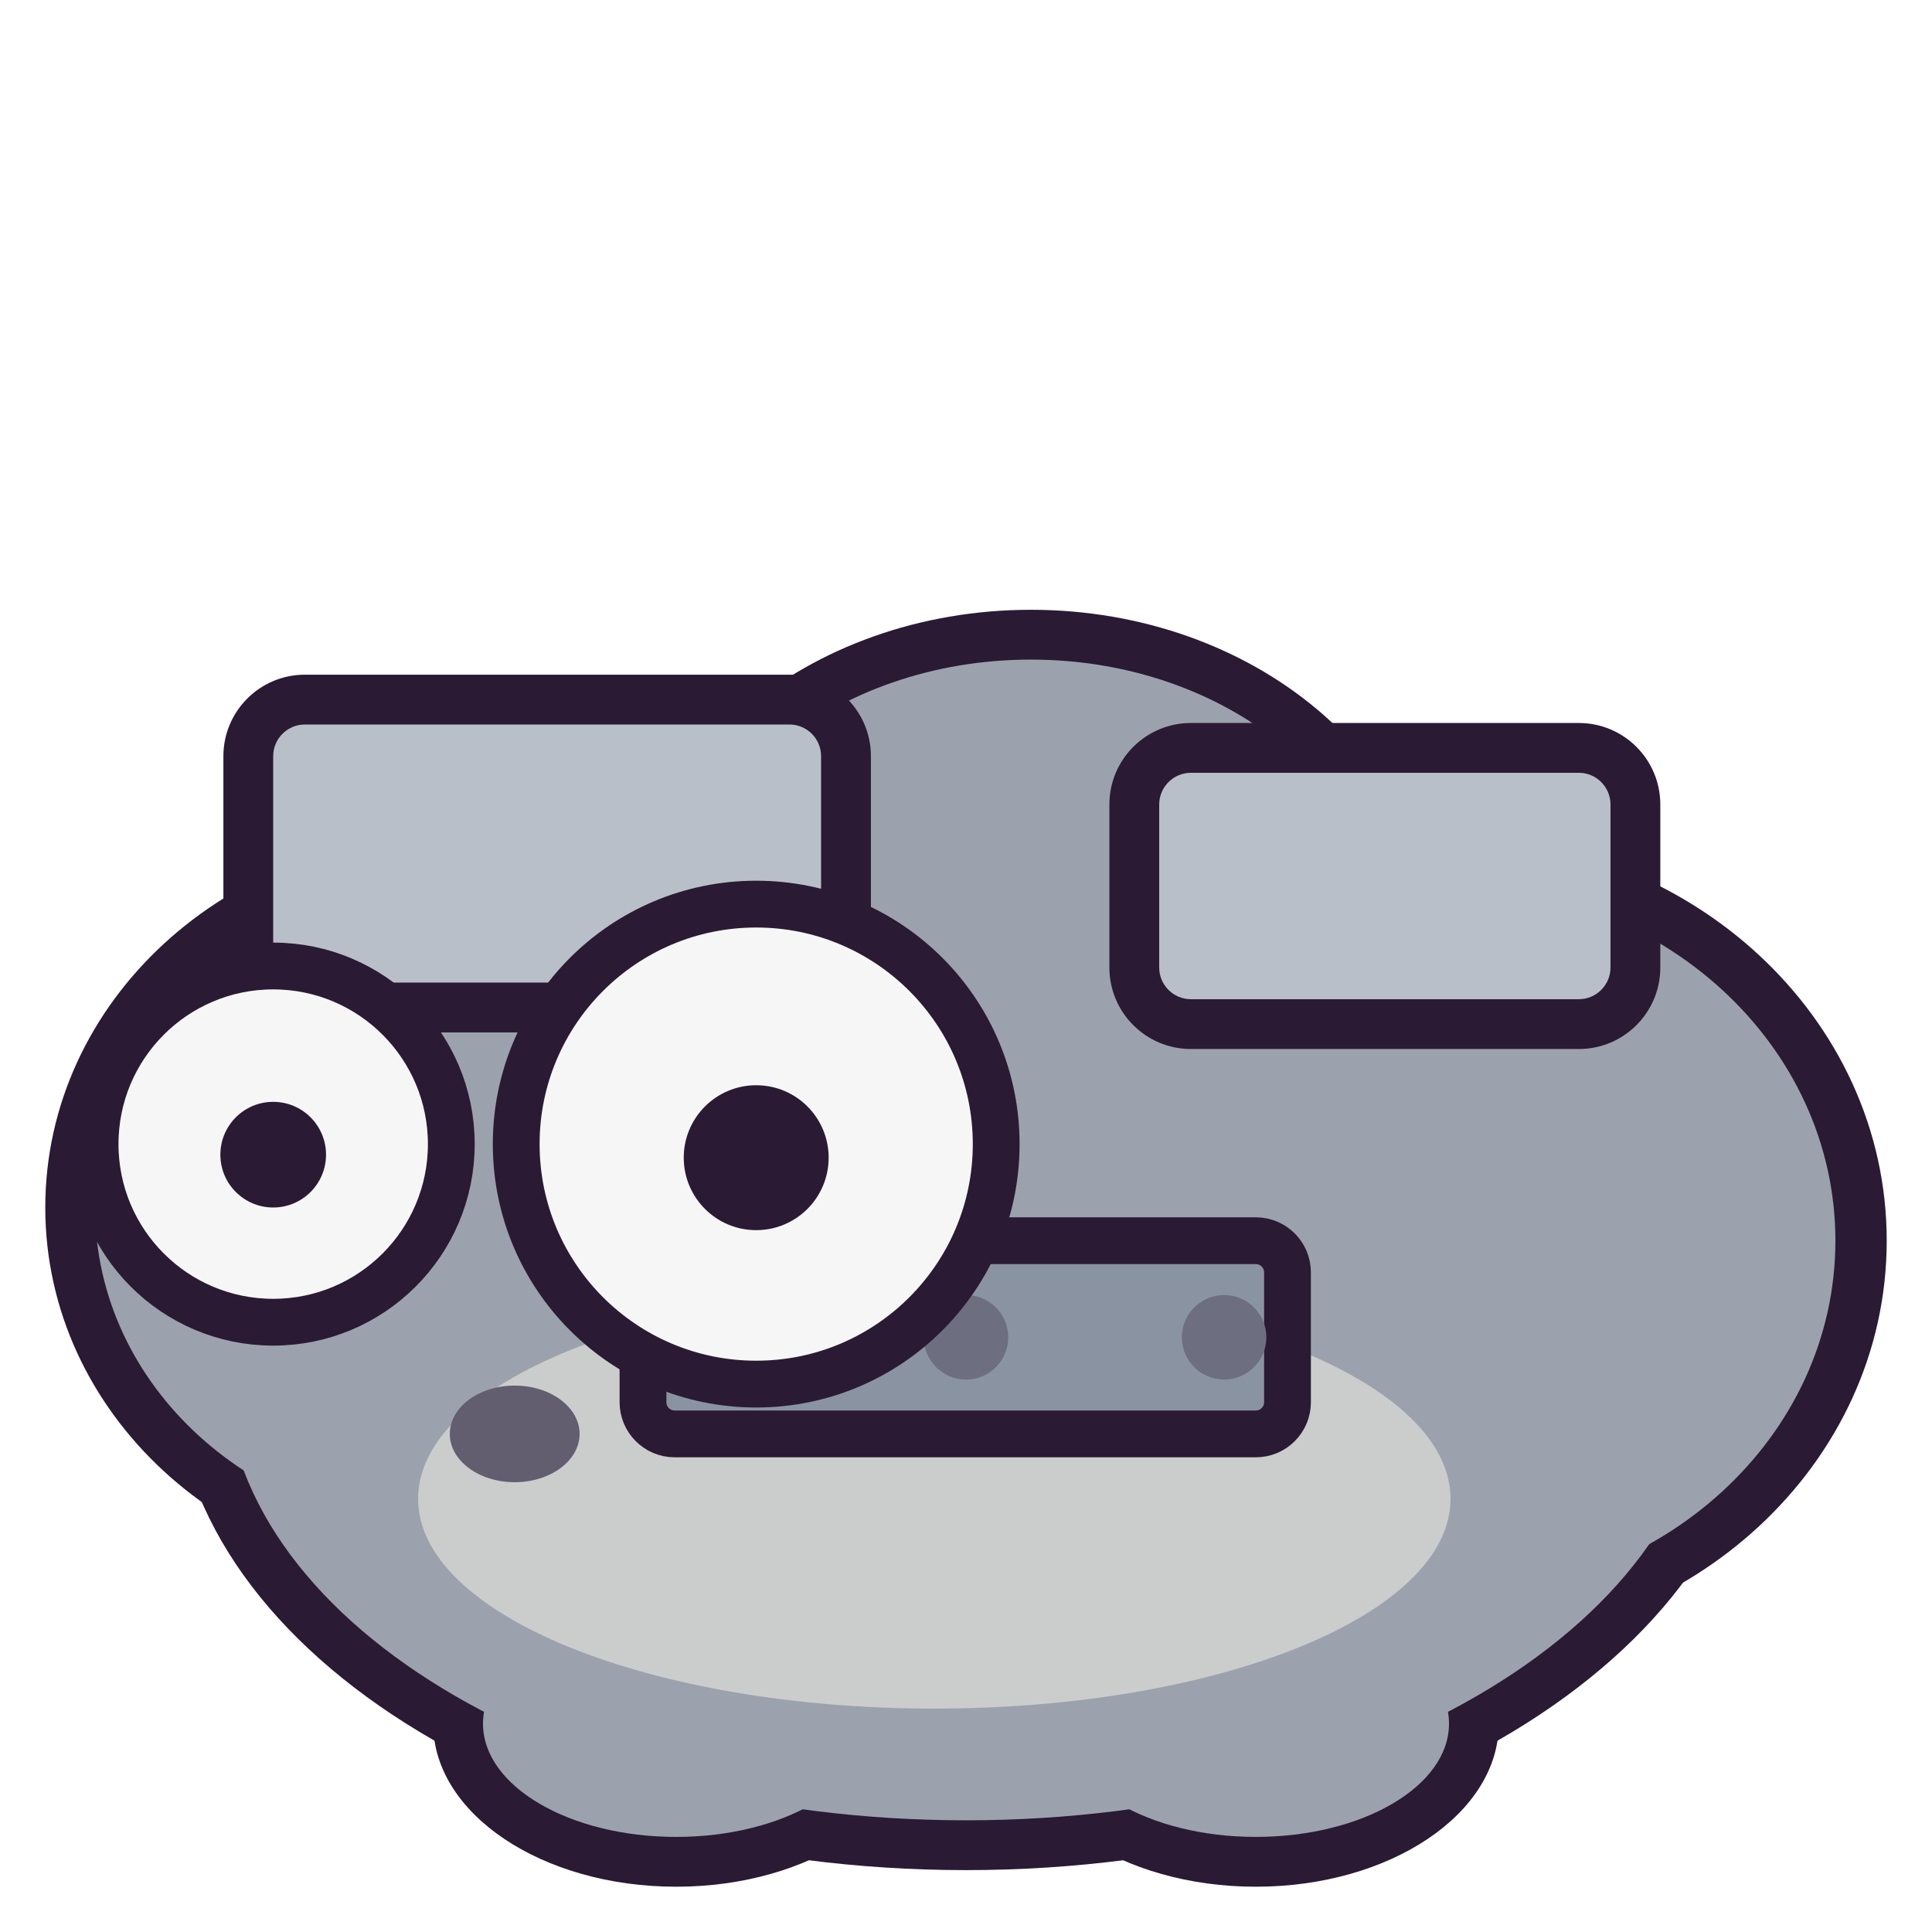
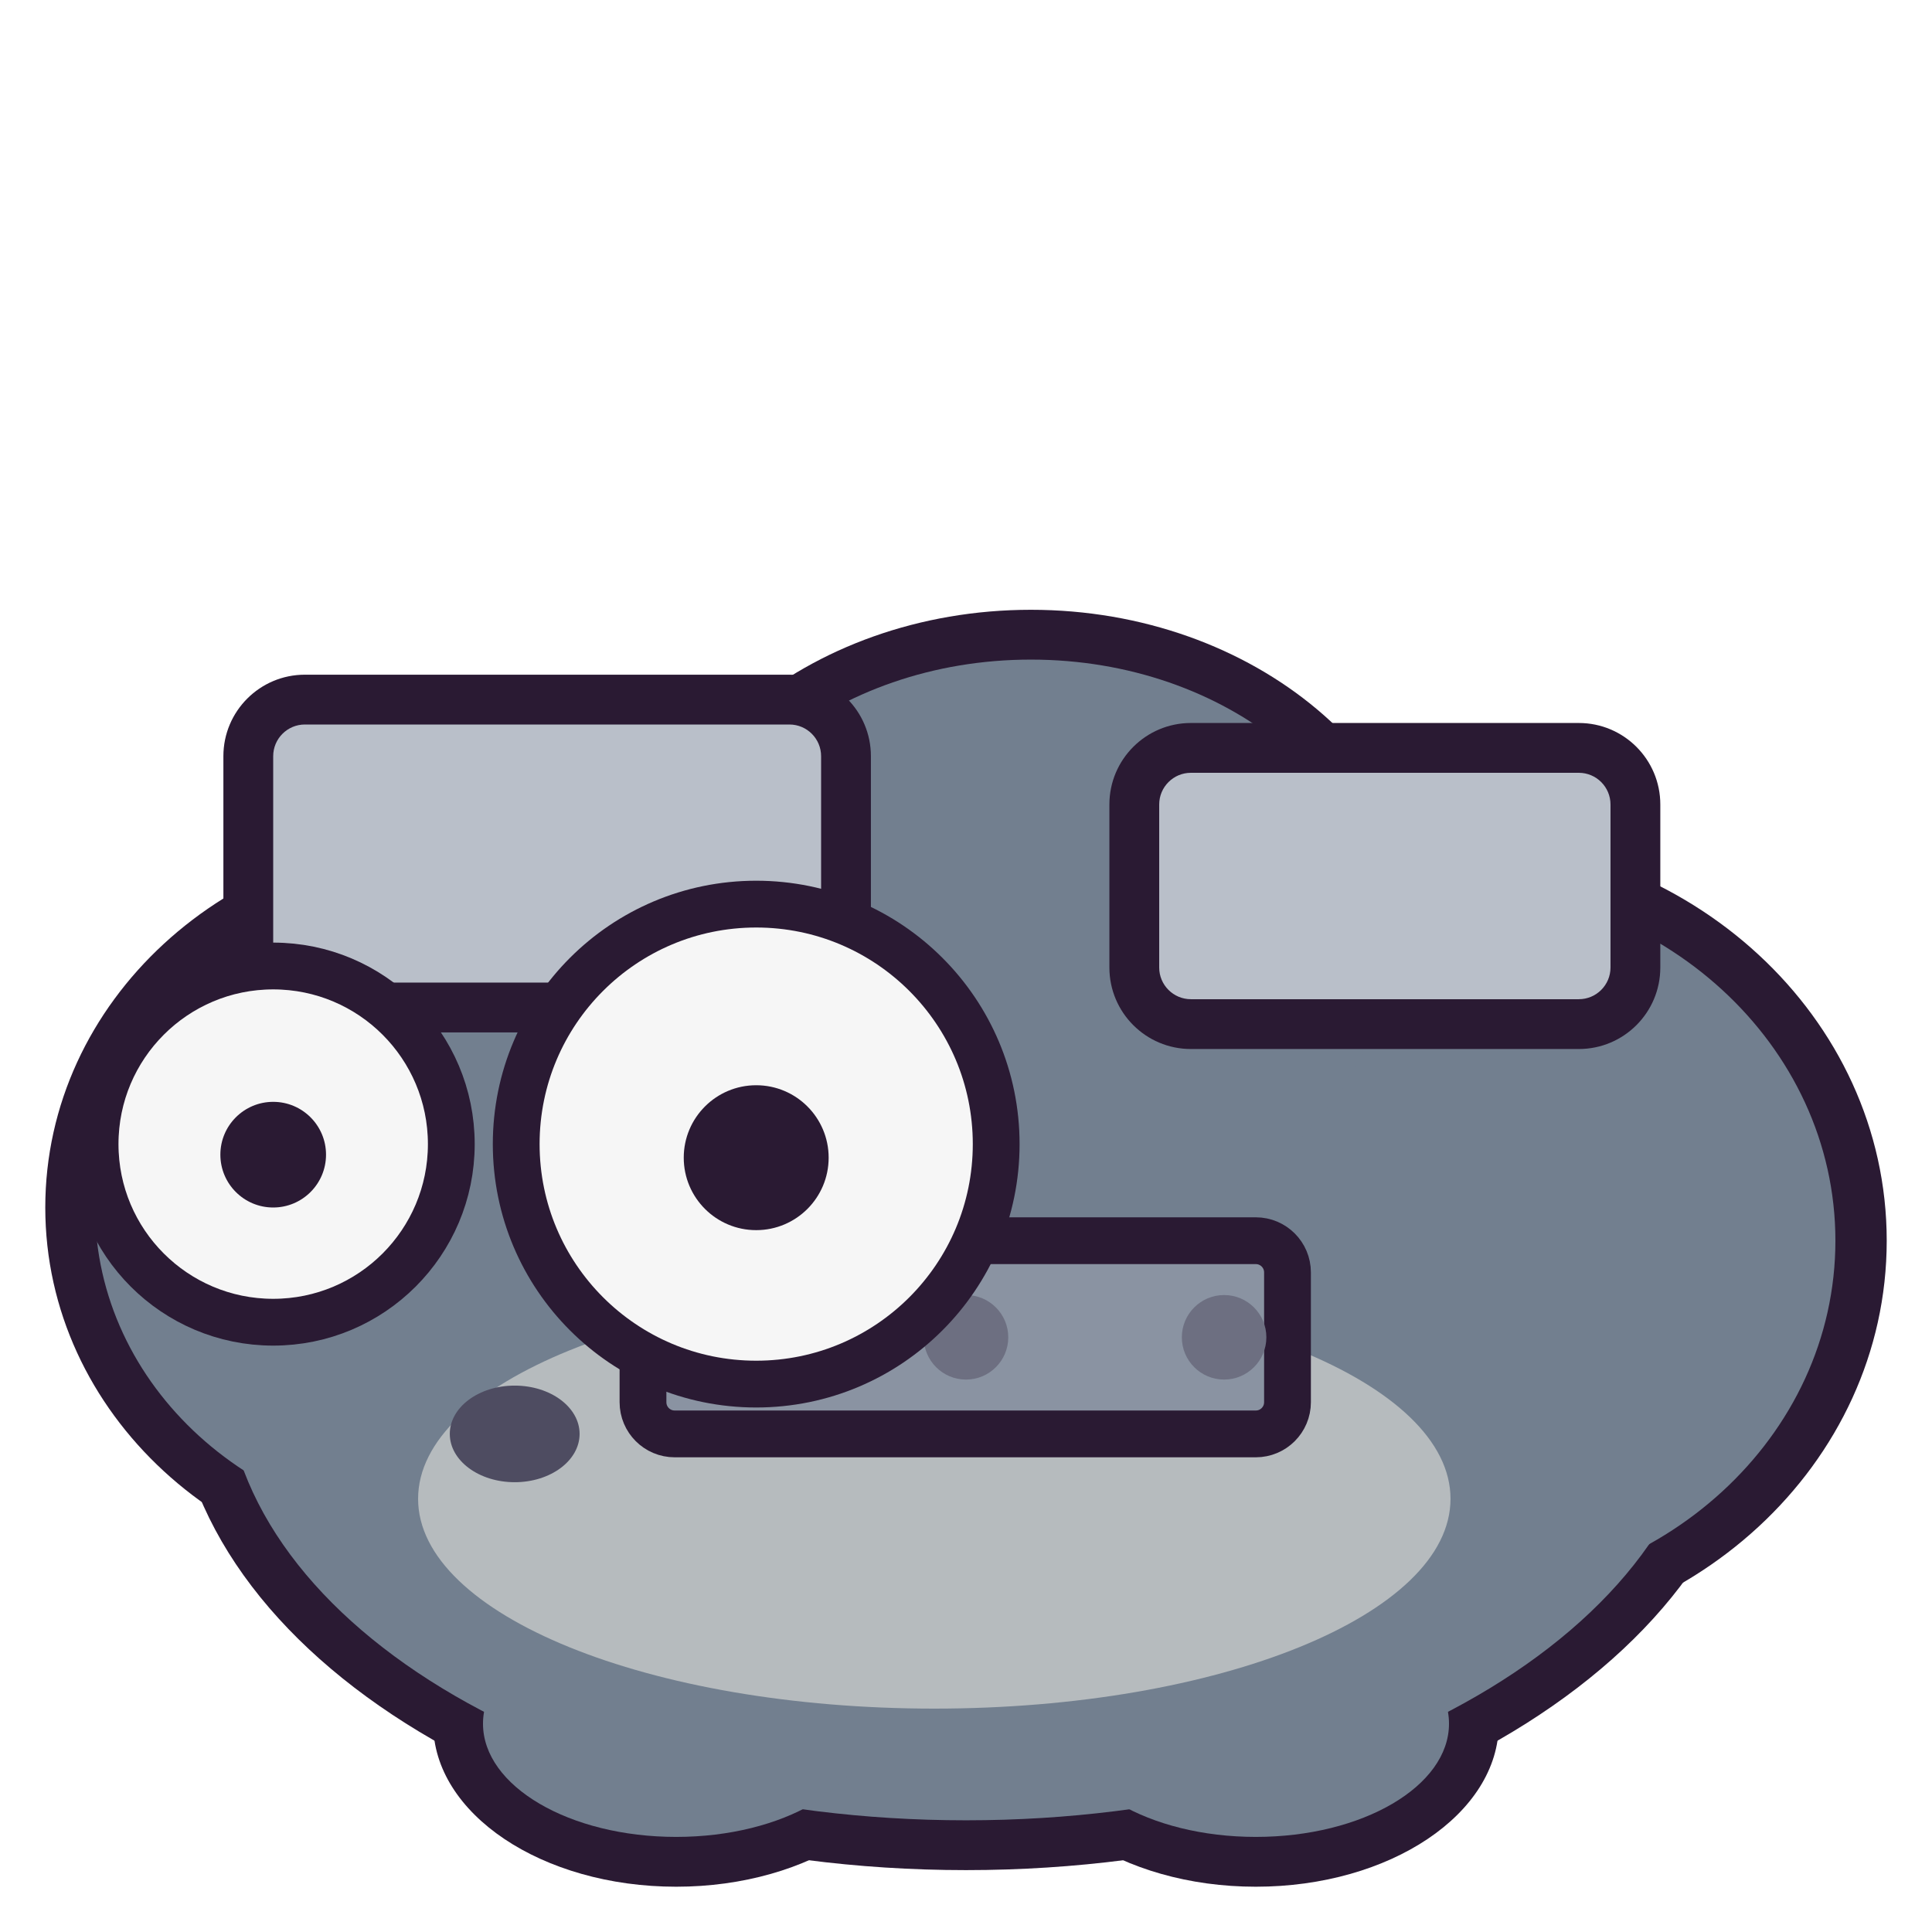
<svg xmlns="http://www.w3.org/2000/svg" viewBox="0 0 128 128" width="256" height="256">
  <g stroke-width="3.1" stroke-linejoin="round" stroke-linecap="round">
    <ellipse cx="64.0" cy="90.7" rx="52.5" ry="33.2" fill="#2A1A33" stroke="none" />
    <ellipse cx="29.8" cy="80.0" rx="26.8" ry="24.7" fill="#2A1A33" stroke="none" />
    <ellipse cx="96.0" cy="82.2" rx="29.0" ry="26.8" fill="#2A1A33" stroke="none" />
    <ellipse cx="68.3" cy="62.9" rx="26.8" ry="22.5" fill="#2A1A33" stroke="none" />
    <ellipse cx="44.8" cy="114.2" rx="16.1" ry="10.8" fill="#2A1A33" stroke="none" />
    <ellipse cx="83.2" cy="114.2" rx="16.1" ry="10.8" fill="#2A1A33" stroke="none" />
-     <ellipse cx="64.0" cy="90.7" rx="49.1" ry="29.9" fill="#9BA2AD" stroke="none" />
-     <ellipse cx="29.8" cy="80.0" rx="23.5" ry="21.4" fill="#9BA2AD" stroke="none" />
-     <ellipse cx="96.0" cy="82.2" rx="25.6" ry="23.5" fill="#9BA2AD" stroke="none" />
-     <ellipse cx="68.3" cy="62.9" rx="23.5" ry="19.2" fill="#9BA2AD" stroke="none" />
-     <ellipse cx="44.8" cy="114.2" rx="12.8" ry="7.5" fill="#9BA2AD" stroke="none" />
-     <ellipse cx="83.2" cy="114.2" rx="12.8" ry="7.5" fill="#9BA2AD" stroke="none" />
-     <ellipse cx="61.9" cy="99.3" rx="34.2" ry="13.9" fill="#CBCCCC" stroke="none" />
+     <ellipse cx="64.0" cy="90.7" rx="49.1" ry="29.9" fill="#727F8F" stroke="none" />
+     <ellipse cx="29.8" cy="80.0" rx="23.5" ry="21.4" fill="#727F8F" stroke="none" />
+     <ellipse cx="96.0" cy="82.2" rx="25.6" ry="23.5" fill="#727F8F" stroke="none" />
+     <ellipse cx="68.3" cy="62.9" rx="23.5" ry="19.2" fill="#727F8F" stroke="none" />
+     <ellipse cx="44.8" cy="114.2" rx="12.8" ry="7.5" fill="#727F8F" stroke="none" />
+     <ellipse cx="83.2" cy="114.2" rx="12.8" ry="7.5" fill="#727F8F" stroke="none" />
+     <ellipse cx="61.9" cy="99.3" rx="34.2" ry="13.9" fill="#B6BBBE" stroke="none" />
    <rect x="14.8" y="44.7" width="42.9" height="23.7" rx="5.4" fill="#2A1A33" stroke="none" />
    <rect x="73.5" y="47.9" width="36.5" height="21.6" rx="5.4" fill="#2A1A33" stroke="none" />
    <rect x="18.1" y="48.0" width="36.3" height="17.1" rx="2.1" fill="#B9BFC9" stroke="none" />
    <rect x="76.8" y="51.2" width="29.9" height="15.0" rx="2.1" fill="#B9BFC9" stroke="none" />
    <rect x="42.6" y="82.2" width="42.7" height="12.8" rx="2.1" fill="#8A93A2" stroke="#2A1A33" />
    <ellipse cx="46.9" cy="88.6" rx="2.8" ry="2.8" fill="#6D6F81" stroke="none" />
    <ellipse cx="64.0" cy="88.6" rx="2.8" ry="2.8" fill="#6D6F81" stroke="none" />
    <ellipse cx="81.1" cy="88.6" rx="2.8" ry="2.8" fill="#6D6F81" stroke="none" />
    <ellipse cx="18.1" cy="75.8" rx="11.8" ry="11.8" fill="#F6F6F6" stroke="#2A1A33" />
    <ellipse cx="18.1" cy="76.5" rx="3.5" ry="3.5" fill="#2A1A33" stroke="none" />
    <ellipse cx="21.6" cy="71.5" rx="1.8" ry="1.8" fill="#F6F6F6" stroke="none" />
    <ellipse cx="50.1" cy="75.8" rx="15.9" ry="15.9" fill="#F6F6F6" stroke="#2A1A33" />
    <ellipse cx="50.1" cy="76.7" rx="4.8" ry="4.8" fill="#2A1A33" stroke="none" />
    <ellipse cx="54.9" cy="70.0" rx="2.4" ry="2.4" fill="#F6F6F6" stroke="none" />
-     <ellipse cx="34.1" cy="95.0" rx="4.3" ry="3.2" fill="#625E70" stroke="none" />
+     <ellipse cx="34.1" cy="95.0" rx="4.3" ry="3.2" fill="#4E4C61" stroke="none" />
  </g>
</svg>
